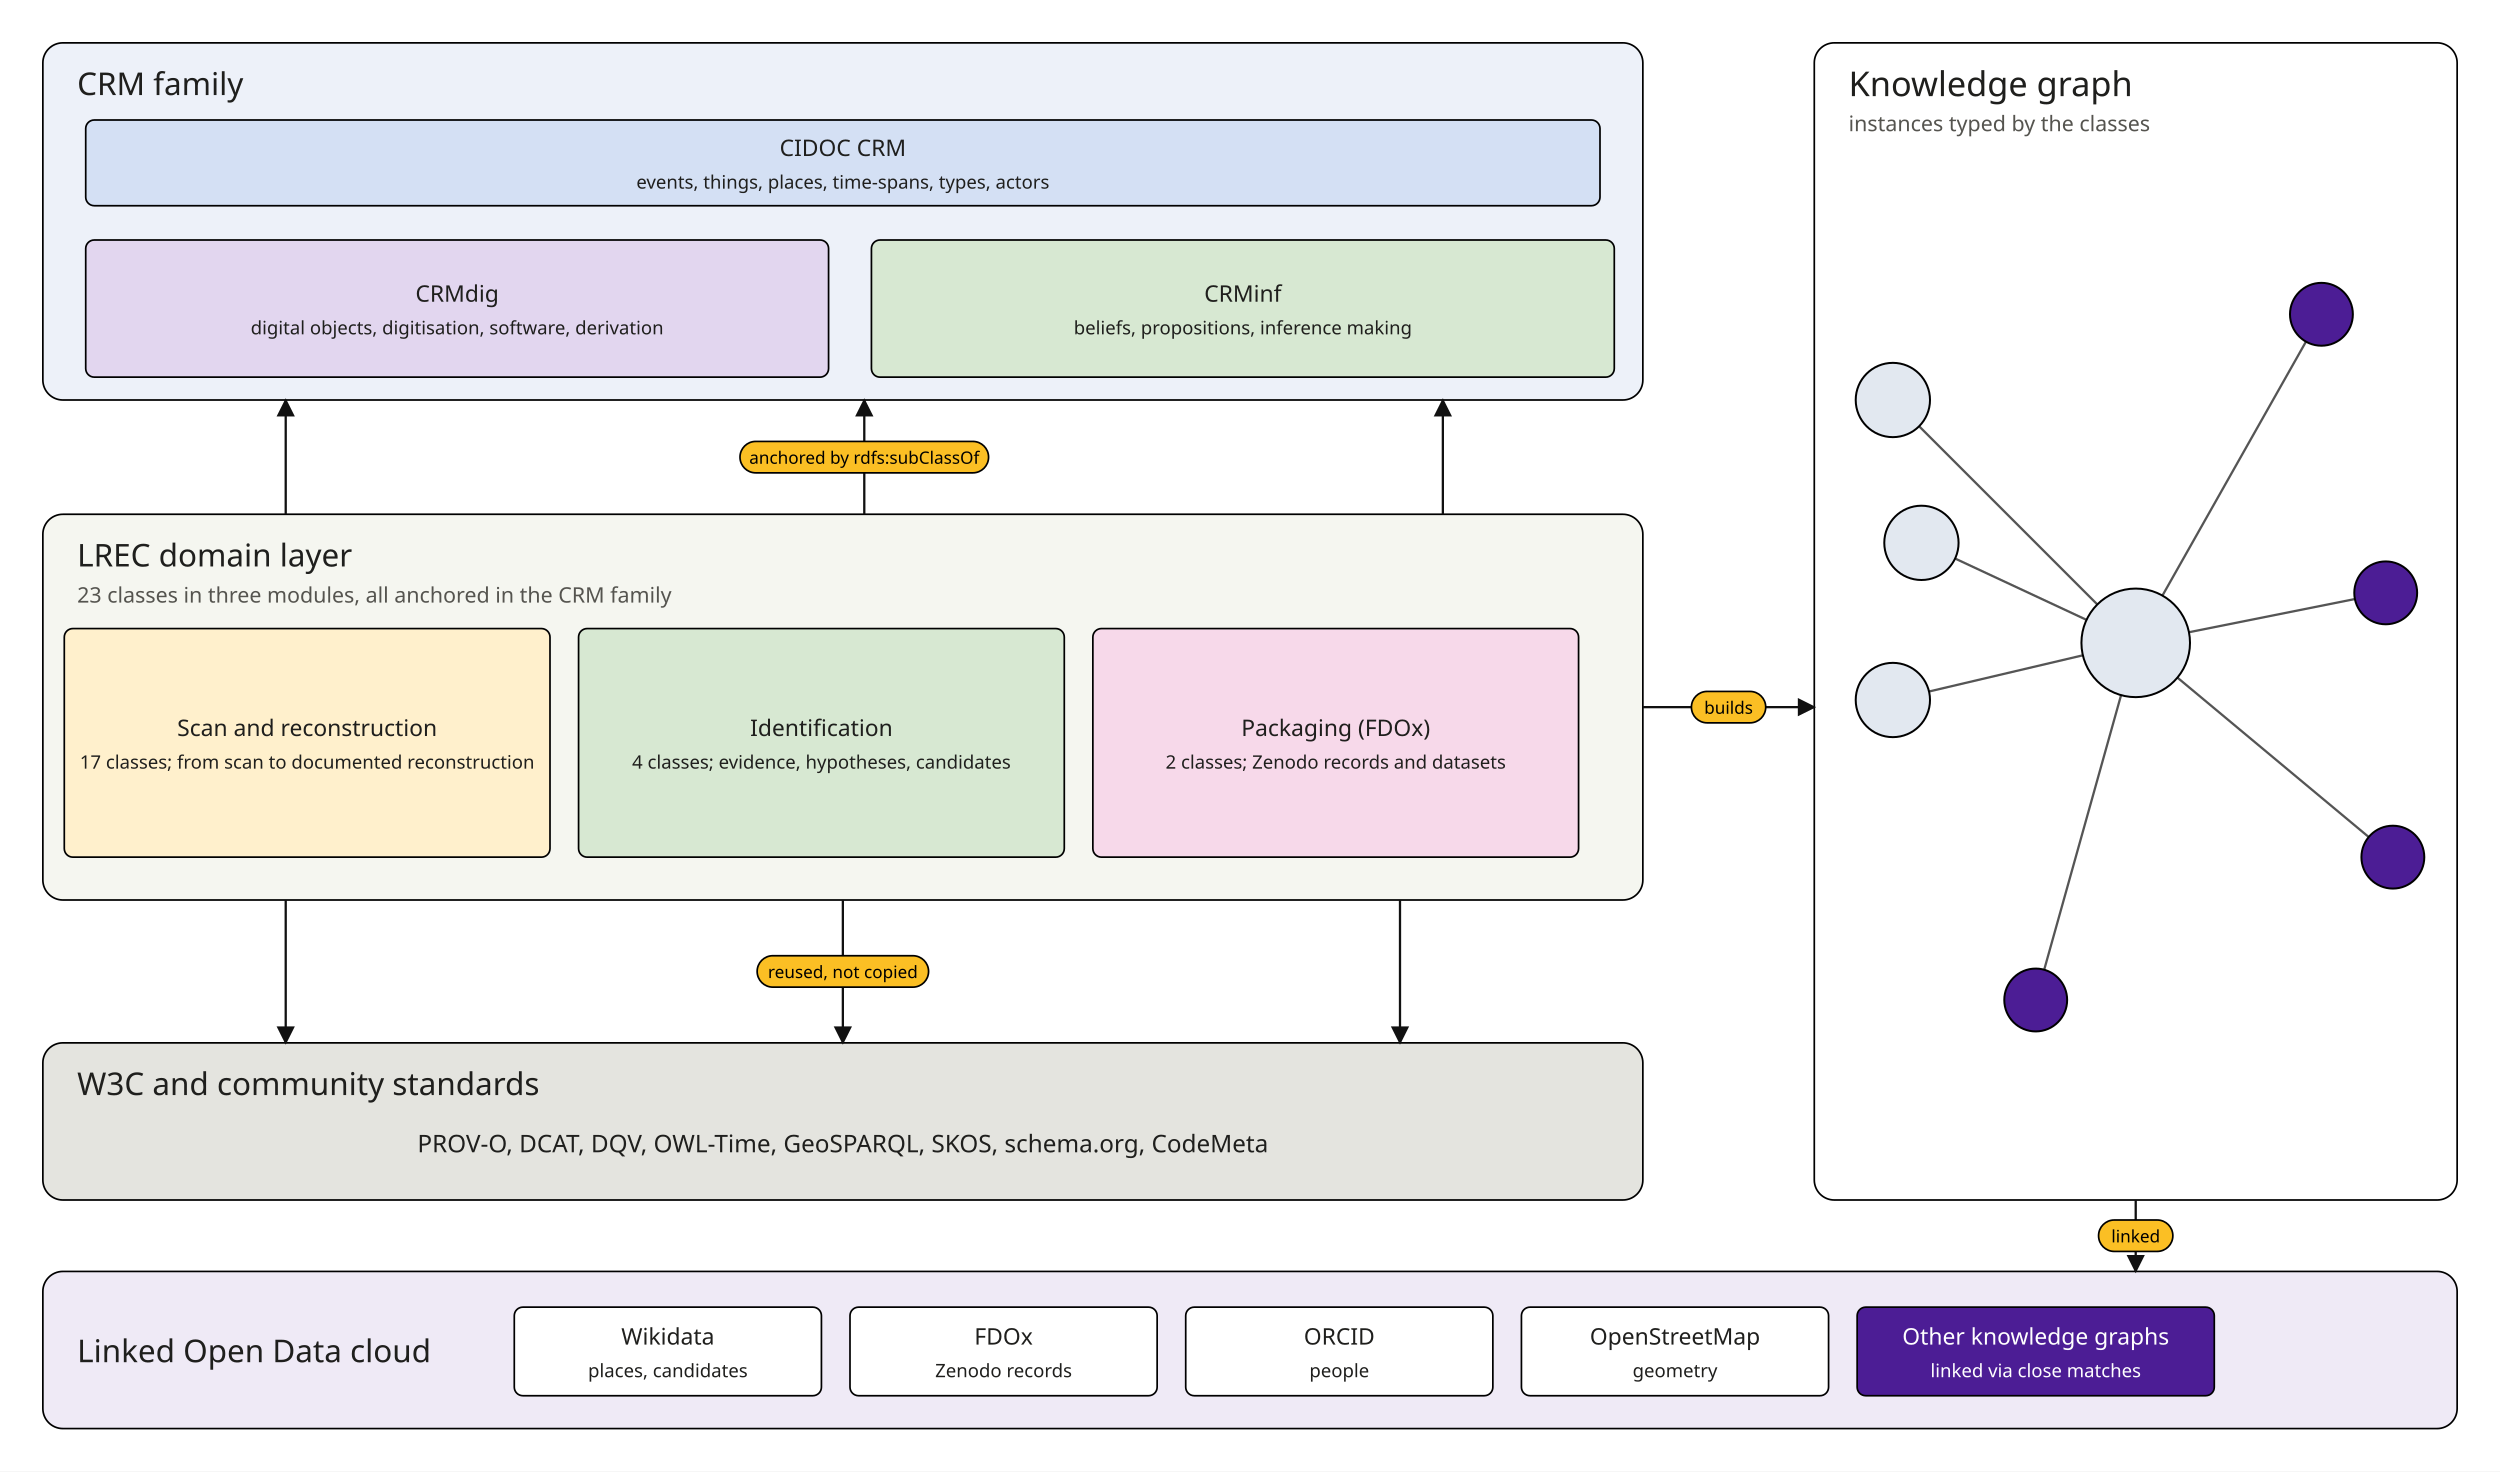
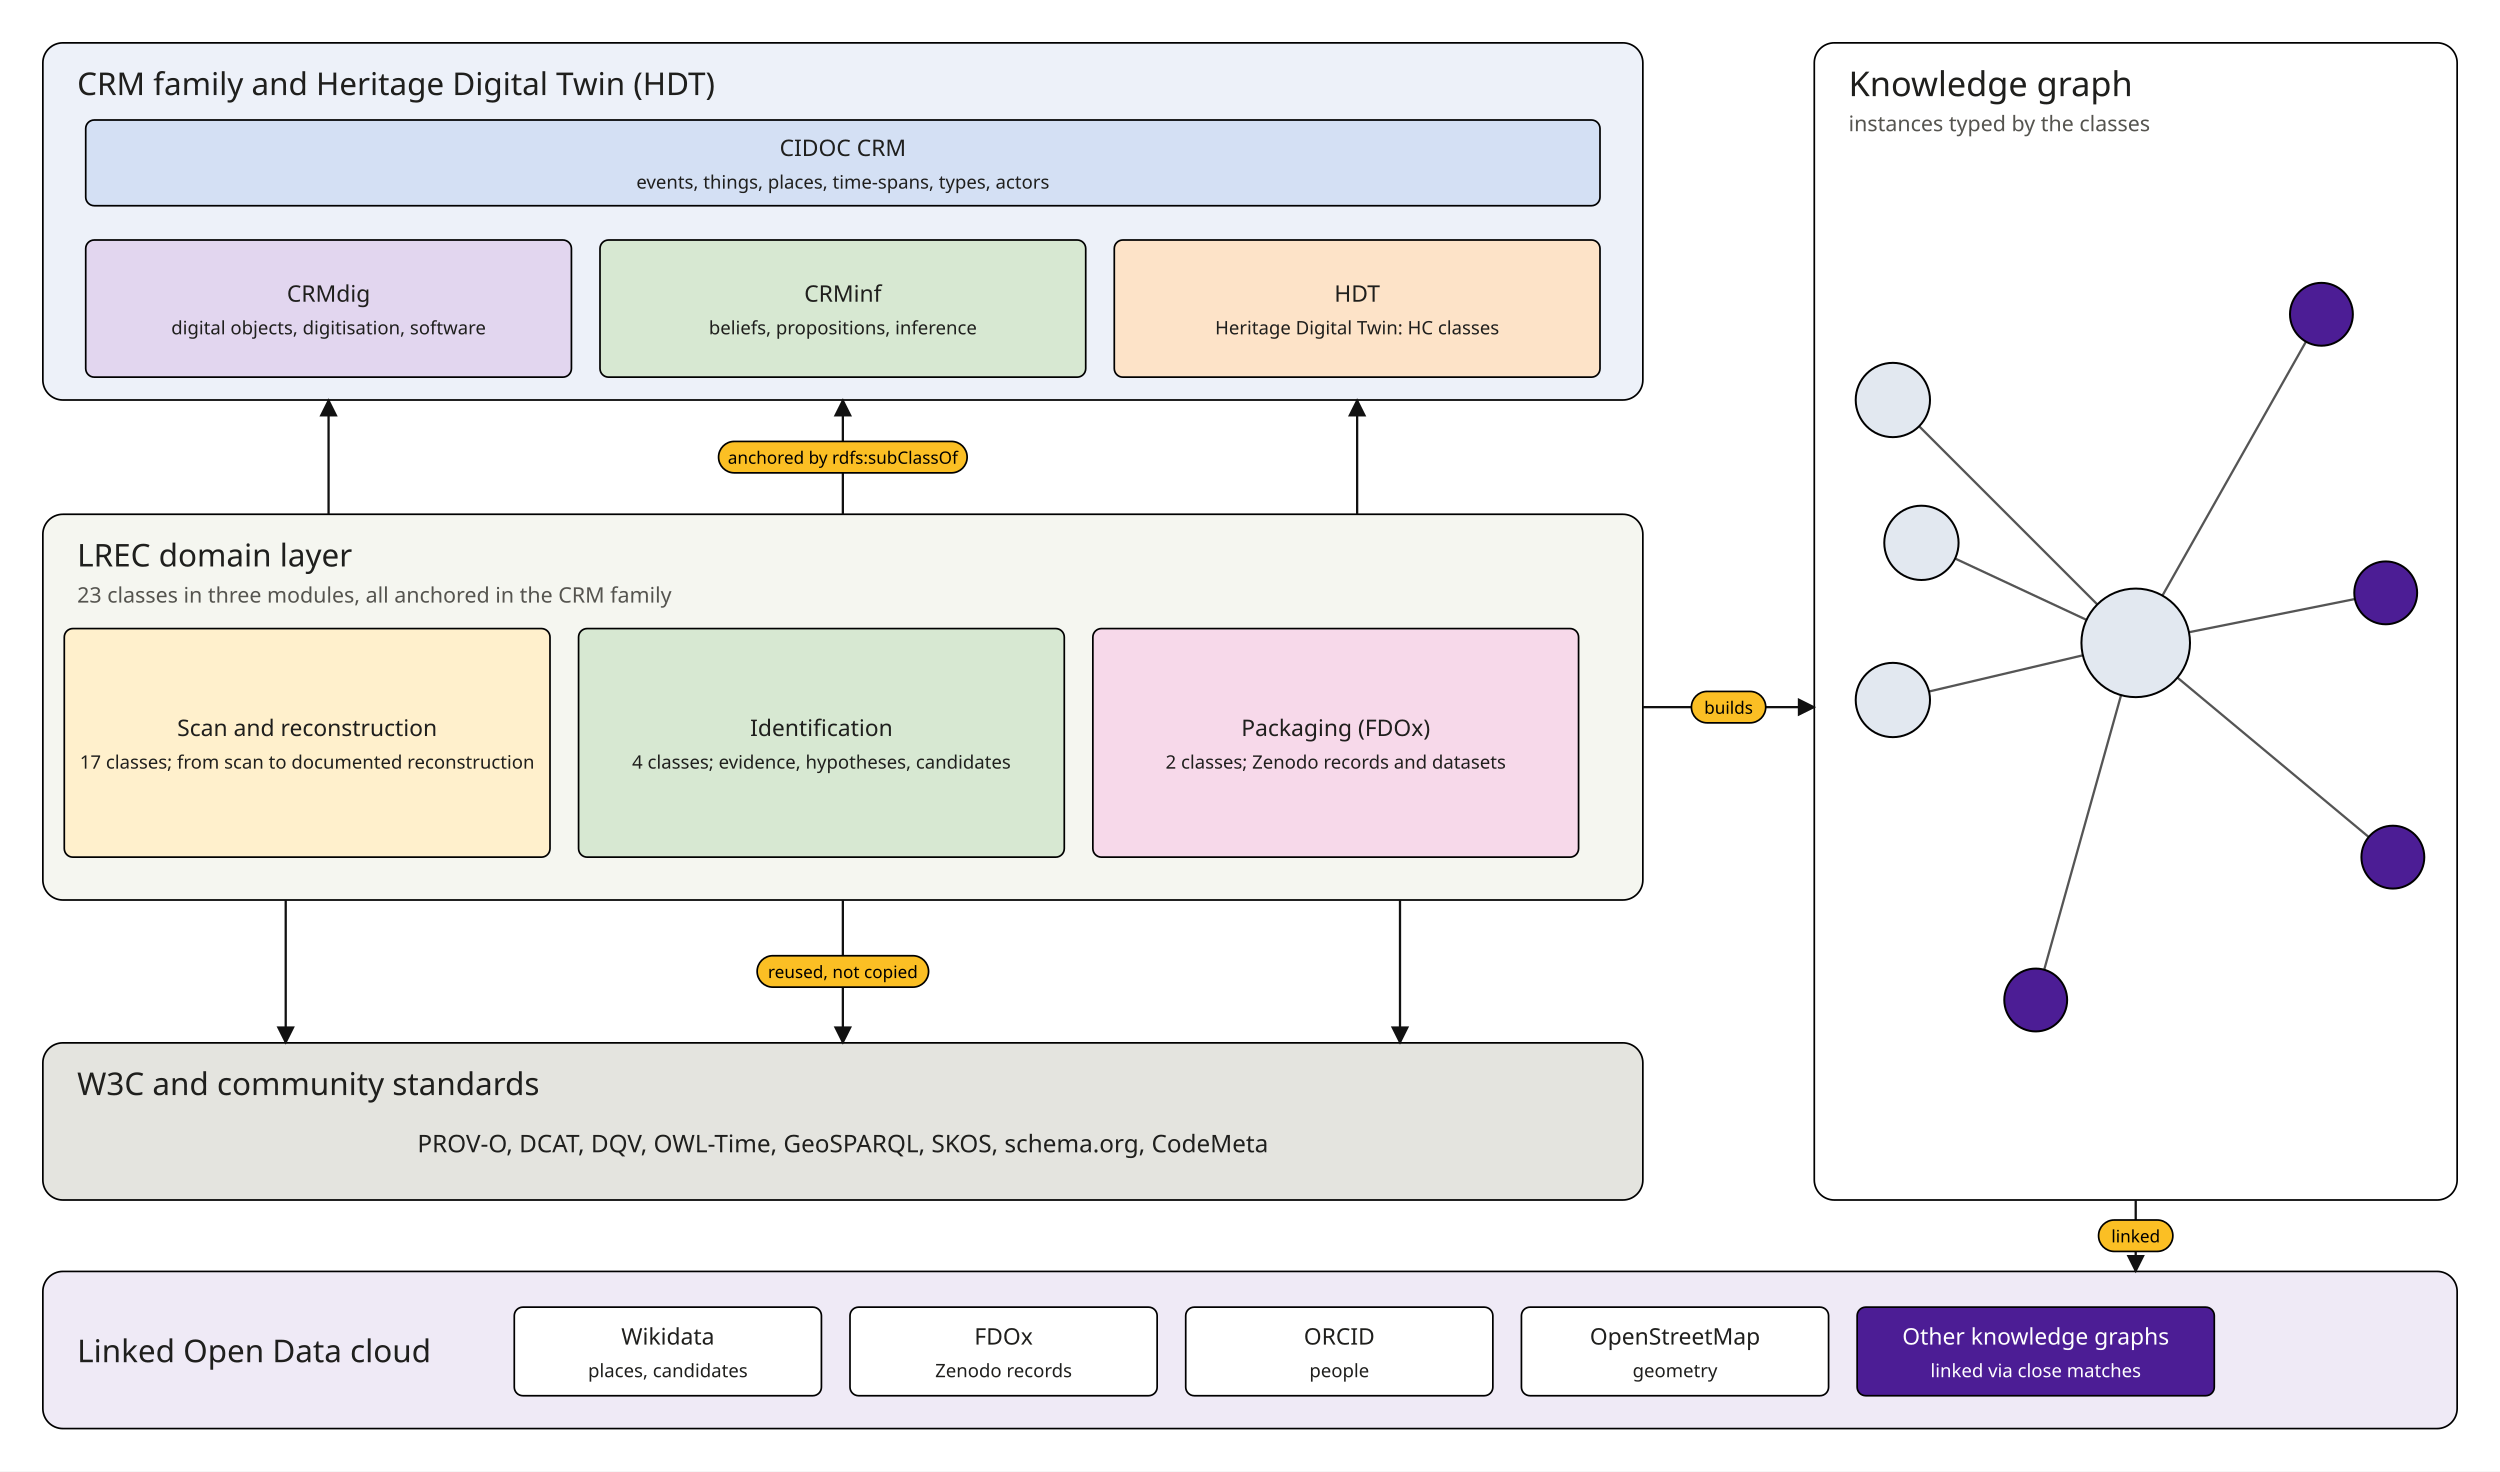
<svg xmlns="http://www.w3.org/2000/svg" width="1750" height="1030" viewBox="0 0 1750 1030" font-family="Fira Sans">
  <rect width="1750" height="1030" fill="#ffffff" />
  <defs>
    <marker id="a" viewBox="0 0 10 10" refX="9" refY="5" markerWidth="8" markerHeight="8" orient="auto">
      <path d="M0 0L10 5L0 10Z" fill="#111" />
    </marker>
    <marker id="d" viewBox="0 0 10 10" refX="5" refY="5" markerWidth="6" markerHeight="6">
      <circle cx="5" cy="5" r="4" fill="#111" />
    </marker>
  </defs>
  <rect x="30.0" y="30.0" width="1120.0" height="250.0" rx="14" fill="#edf1f9" stroke="#000" stroke-width="1.2" />
-   <text x="54.0" y="58.0" text-anchor="start" dominant-baseline="central" font-size="22" font-weight="500" fill="#1f1f1d">CRM family</text>
+   <text x="54.0" y="58.0" text-anchor="start" dominant-baseline="central" font-size="22" font-weight="500" fill="#1f1f1d">CRM family and Heritage Digital Twin (HDT)</text>
  <rect x="60.0" y="84.0" width="1060.0" height="60.0" rx="6" fill="#d4e0f4" stroke="#000" stroke-width="1.2" />
  <text x="590.0" y="103.0" text-anchor="middle" dominant-baseline="central" font-size="16" font-weight="500" fill="#1f1f1d">CIDOC CRM</text>
  <text x="590.0" y="127.0" text-anchor="middle" dominant-baseline="central" font-size="13" fill="#1f1f1d">events, things, places, time-spans, types, actors</text>
-   <rect x="60.0" y="168.0" width="520.0" height="96.0" rx="6" fill="#e2d6ef" stroke="#000" stroke-width="1.2" />
-   <text x="320.0" y="205.0" text-anchor="middle" dominant-baseline="central" font-size="16" font-weight="500" fill="#1f1f1d">CRMdig</text>
-   <text x="320.0" y="229.0" text-anchor="middle" dominant-baseline="central" font-size="13" fill="#1f1f1d">digital objects, digitisation, software, derivation</text>
-   <rect x="610.0" y="168.0" width="520.0" height="96.0" rx="6" fill="#d7e8d2" stroke="#000" stroke-width="1.2" />
-   <text x="870.0" y="205.0" text-anchor="middle" dominant-baseline="central" font-size="16" font-weight="500" fill="#1f1f1d">CRMinf</text>
-   <text x="870.0" y="229.0" text-anchor="middle" dominant-baseline="central" font-size="13" fill="#1f1f1d">beliefs, propositions, inference making</text>
+   <rect x="60.0" y="168.0" width="340.0" height="96.0" rx="6" fill="#e2d6ef" stroke="#000" stroke-width="1.2" />
+   <text x="230.0" y="205.0" text-anchor="middle" dominant-baseline="central" font-size="16" font-weight="500" fill="#1f1f1d">CRMdig</text>
+   <text x="230.0" y="229.0" text-anchor="middle" dominant-baseline="central" font-size="13" fill="#1f1f1d">digital objects, digitisation, software</text>
+   <rect x="420.0" y="168.0" width="340.0" height="96.0" rx="6" fill="#d7e8d2" stroke="#000" stroke-width="1.2" />
+   <text x="590.0" y="205.0" text-anchor="middle" dominant-baseline="central" font-size="16" font-weight="500" fill="#1f1f1d">CRMinf</text>
+   <text x="590.0" y="229.0" text-anchor="middle" dominant-baseline="central" font-size="13" fill="#1f1f1d">beliefs, propositions, inference</text>
+   <rect x="780.0" y="168.0" width="340.0" height="96.0" rx="6" fill="#fde3c8" stroke="#000" stroke-width="1.2" />
+   <text x="950.0" y="205.0" text-anchor="middle" dominant-baseline="central" font-size="16" font-weight="500" fill="#1f1f1d">HDT</text>
+   <text x="950.0" y="229.0" text-anchor="middle" dominant-baseline="central" font-size="13" fill="#1f1f1d">Heritage Digital Twin: HC classes</text>
  <rect x="30.0" y="360.0" width="1120.0" height="270.0" rx="14" fill="#f5f6f0" stroke="#000" stroke-width="1.2" />
  <text x="54.0" y="388.0" text-anchor="start" dominant-baseline="central" font-size="22" font-weight="500" fill="#1f1f1d">LREC domain layer</text>
  <text x="54.0" y="416.0" text-anchor="start" dominant-baseline="central" font-size="15" fill="#55544f">23 classes in three modules, all anchored in the CRM family</text>
  <rect x="45.0" y="440.0" width="340.0" height="160.0" rx="6" fill="#fff0cc" stroke="#000" stroke-width="1.2" />
  <text x="215.0" y="509.0" text-anchor="middle" dominant-baseline="central" font-size="16" font-weight="500" fill="#1f1f1d">Scan and reconstruction</text>
  <text x="215.0" y="533.0" text-anchor="middle" dominant-baseline="central" font-size="13" fill="#1f1f1d">17 classes; from scan to documented reconstruction</text>
  <rect x="405.0" y="440.0" width="340.0" height="160.0" rx="6" fill="#d7e8d2" stroke="#000" stroke-width="1.2" />
  <text x="575.0" y="509.0" text-anchor="middle" dominant-baseline="central" font-size="16" font-weight="500" fill="#1f1f1d">Identification</text>
  <text x="575.0" y="533.0" text-anchor="middle" dominant-baseline="central" font-size="13" fill="#1f1f1d">4 classes; evidence, hypotheses, candidates</text>
  <rect x="765.0" y="440.0" width="340.0" height="160.0" rx="6" fill="#f7d9ea" stroke="#000" stroke-width="1.2" />
  <text x="935.0" y="509.0" text-anchor="middle" dominant-baseline="central" font-size="16" font-weight="500" fill="#1f1f1d">Packaging (FDOx)</text>
  <text x="935.0" y="533.0" text-anchor="middle" dominant-baseline="central" font-size="13" fill="#1f1f1d">2 classes; Zenodo records and datasets</text>
  <rect x="30.0" y="730.0" width="1120.0" height="110.0" rx="14" fill="#e4e4df" stroke="#000" stroke-width="1.2" />
  <text x="54.0" y="758.0" text-anchor="start" dominant-baseline="central" font-size="22" font-weight="500" fill="#1f1f1d">W3C and community standards</text>
  <text x="590.0" y="800.0" text-anchor="middle" dominant-baseline="central" font-size="17" fill="#1f1f1d">PROV-O, DCAT, DQV, OWL-Time, GeoSPARQL, SKOS, schema.org, CodeMeta</text>
  <rect x="1270.0" y="30.0" width="450.0" height="810.0" rx="14" fill="#ffffff" stroke="#000" stroke-width="1.2" />
  <text x="1294.0" y="58.0" text-anchor="start" dominant-baseline="central" font-size="24" font-weight="500" fill="#1f1f1d">Knowledge graph</text>
  <text x="1294.0" y="86.0" text-anchor="start" dominant-baseline="central" font-size="15" fill="#55544f">instances typed by the classes</text>
  <path d="M1495 450 L1325 280" stroke="#555" stroke-width="1.6" fill="none" />
  <path d="M1495 450 L1625 220" stroke="#555" stroke-width="1.6" fill="none" />
  <path d="M1495 450 L1670 415" stroke="#555" stroke-width="1.6" fill="none" />
  <path d="M1495 450 L1675 600" stroke="#555" stroke-width="1.6" fill="none" />
  <path d="M1495 450 L1425 700" stroke="#555" stroke-width="1.6" fill="none" />
  <path d="M1495 450 L1325 490" stroke="#555" stroke-width="1.6" fill="none" />
  <path d="M1495 450 L1345 380" stroke="#555" stroke-width="1.6" fill="none" />
  <circle cx="1495" cy="450" r="38" fill="#e2e8f0" stroke="#000" stroke-width="1.4" />
  <circle cx="1325" cy="280" r="26" fill="#e2e8f0" stroke="#000" stroke-width="1.4" />
  <circle cx="1625" cy="220" r="22" fill="#4c1d95" stroke="#000" stroke-width="1.4" />
  <circle cx="1670" cy="415" r="22" fill="#4c1d95" stroke="#000" stroke-width="1.4" />
  <circle cx="1675" cy="600" r="22" fill="#4c1d95" stroke="#000" stroke-width="1.4" />
  <circle cx="1425" cy="700" r="22" fill="#4c1d95" stroke="#000" stroke-width="1.4" />
  <circle cx="1325" cy="490" r="26" fill="#e2e8f0" stroke="#000" stroke-width="1.4" />
  <circle cx="1345" cy="380" r="26" fill="#e2e8f0" stroke="#000" stroke-width="1.4" />
  <rect x="30.0" y="890.0" width="1690.0" height="110.0" rx="14" fill="#efeaf6" stroke="#000" stroke-width="1.2" />
  <text x="54.0" y="945.0" text-anchor="start" dominant-baseline="central" font-size="22" font-weight="500" fill="#1f1f1d">Linked Open Data cloud</text>
  <rect x="360.0" y="915.0" width="215.0" height="62.0" rx="6" fill="#ffffff" stroke="#000" stroke-width="1.2" />
  <text x="467.5" y="935.0" text-anchor="middle" dominant-baseline="central" font-size="16" font-weight="500" fill="#1f1f1d">Wikidata</text>
  <text x="467.5" y="959.0" text-anchor="middle" dominant-baseline="central" font-size="13" fill="#1f1f1d">places, candidates</text>
  <rect x="595.0" y="915.0" width="215.0" height="62.0" rx="6" fill="#ffffff" stroke="#000" stroke-width="1.2" />
  <text x="702.5" y="935.0" text-anchor="middle" dominant-baseline="central" font-size="16" font-weight="500" fill="#1f1f1d">FDOx</text>
  <text x="702.5" y="959.0" text-anchor="middle" dominant-baseline="central" font-size="13" fill="#1f1f1d">Zenodo records</text>
  <rect x="830.0" y="915.0" width="215.0" height="62.0" rx="6" fill="#ffffff" stroke="#000" stroke-width="1.2" />
  <text x="937.5" y="935.0" text-anchor="middle" dominant-baseline="central" font-size="16" font-weight="500" fill="#1f1f1d">ORCID</text>
  <text x="937.5" y="959.0" text-anchor="middle" dominant-baseline="central" font-size="13" fill="#1f1f1d">people</text>
  <rect x="1065.0" y="915.0" width="215.0" height="62.0" rx="6" fill="#ffffff" stroke="#000" stroke-width="1.2" />
  <text x="1172.5" y="935.0" text-anchor="middle" dominant-baseline="central" font-size="16" font-weight="500" fill="#1f1f1d">OpenStreetMap</text>
  <text x="1172.5" y="959.0" text-anchor="middle" dominant-baseline="central" font-size="13" fill="#1f1f1d">geometry</text>
  <rect x="1300.0" y="915.0" width="250.0" height="62.0" rx="6" fill="#4c1d95" stroke="#000" stroke-width="1.2" />
  <text x="1425.0" y="935.0" text-anchor="middle" dominant-baseline="central" font-size="16" font-weight="500" fill="#fff">Other knowledge graphs</text>
  <text x="1425.0" y="959.0" text-anchor="middle" dominant-baseline="central" font-size="13" fill="#fff">linked via close matches</text>
-   <path d="M200.0 360.0 L200.0 280.0" fill="none" stroke="#111" stroke-width="1.6" marker-end="url(#a)" />
-   <path d="M605.0 360.0 L605.0 280.0" fill="none" stroke="#111" stroke-width="1.6" marker-end="url(#a)" />
-   <path d="M1010.0 360.0 L1010.0 280.0" fill="none" stroke="#111" stroke-width="1.6" marker-end="url(#a)" />
-   <rect x="518.0" y="309.0" width="174" height="22" rx="11" fill="#fbbf24" stroke="#000" stroke-width="1.2" />
-   <text x="605.0" y="320.0" text-anchor="middle" dominant-baseline="central" font-size="12" fill="#000">anchored by rdfs:subClassOf</text>
+   <path d="M230.0 360.0 L230.0 280.0" fill="none" stroke="#111" stroke-width="1.6" marker-end="url(#a)" />
+   <path d="M590.0 360.0 L590.0 280.0" fill="none" stroke="#111" stroke-width="1.6" marker-end="url(#a)" />
+   <path d="M950.0 360.0 L950.0 280.0" fill="none" stroke="#111" stroke-width="1.6" marker-end="url(#a)" />
+   <rect x="503.0" y="309.0" width="174" height="22" rx="11" fill="#fbbf24" stroke="#000" stroke-width="1.2" />
+   <text x="590.0" y="320.0" text-anchor="middle" dominant-baseline="central" font-size="12" fill="#000">anchored by rdfs:subClassOf</text>
  <path d="M200.0 630.0 L200.0 730.0" fill="none" stroke="#111" stroke-width="1.6" marker-end="url(#a)" />
  <path d="M590.0 630.0 L590.0 730.0" fill="none" stroke="#111" stroke-width="1.6" marker-end="url(#a)" />
  <path d="M980.0 630.0 L980.0 730.0" fill="none" stroke="#111" stroke-width="1.6" marker-end="url(#a)" />
  <rect x="530.0" y="669.0" width="120" height="22" rx="11" fill="#fbbf24" stroke="#000" stroke-width="1.2" />
  <text x="590.0" y="680.0" text-anchor="middle" dominant-baseline="central" font-size="12" fill="#000">reused, not copied</text>
  <path d="M1150.0 495.0 L1270.0 495.0" fill="none" stroke="#111" stroke-width="1.6" marker-end="url(#a)" />
  <rect x="1184.0" y="484.0" width="52" height="22" rx="11" fill="#fbbf24" stroke="#000" stroke-width="1.2" />
  <text x="1210.0" y="495.0" text-anchor="middle" dominant-baseline="central" font-size="12" fill="#000">builds</text>
  <path d="M1495.0 840.0 L1495.0 890.0" fill="none" stroke="#111" stroke-width="1.6" marker-end="url(#a)" />
  <rect x="1469.0" y="854.0" width="52" height="22" rx="11" fill="#fbbf24" stroke="#000" stroke-width="1.2" />
  <text x="1495.0" y="865.0" text-anchor="middle" dominant-baseline="central" font-size="12" fill="#000">linked</text>
</svg>
